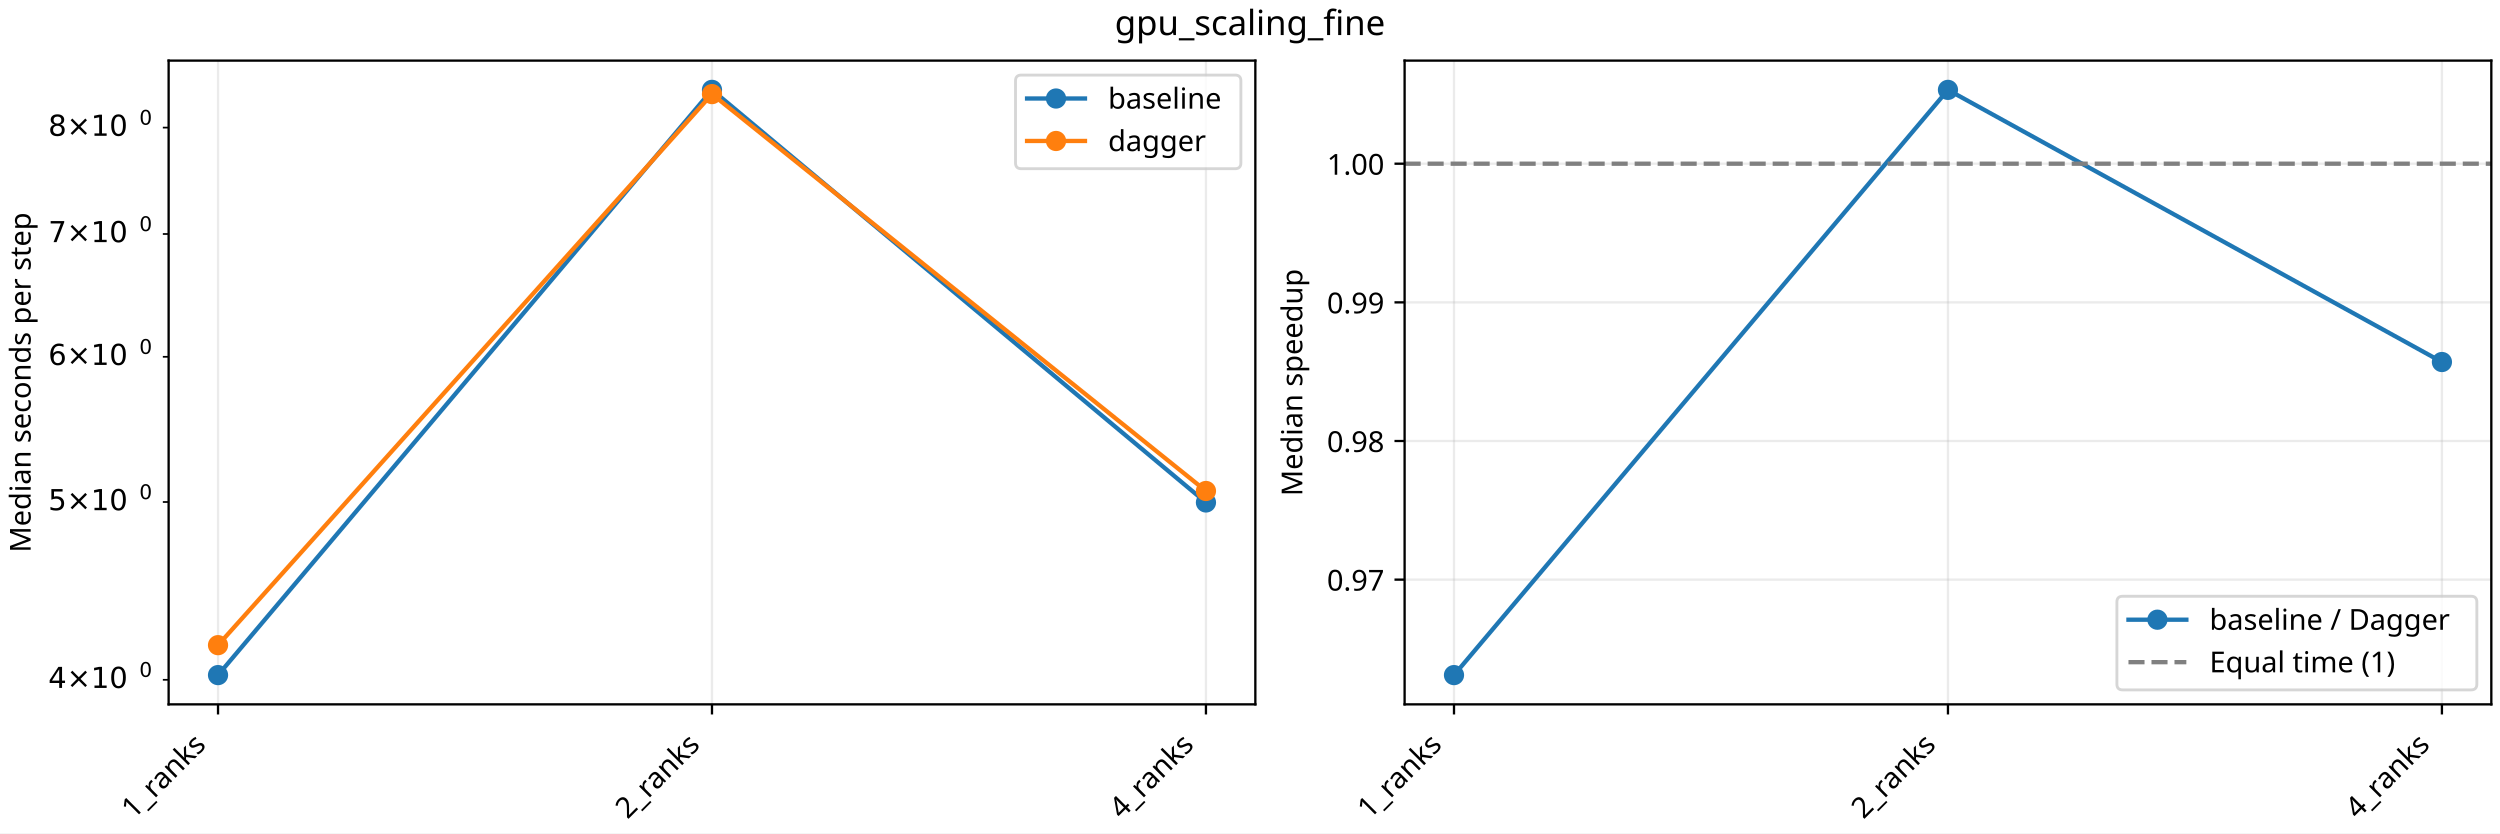
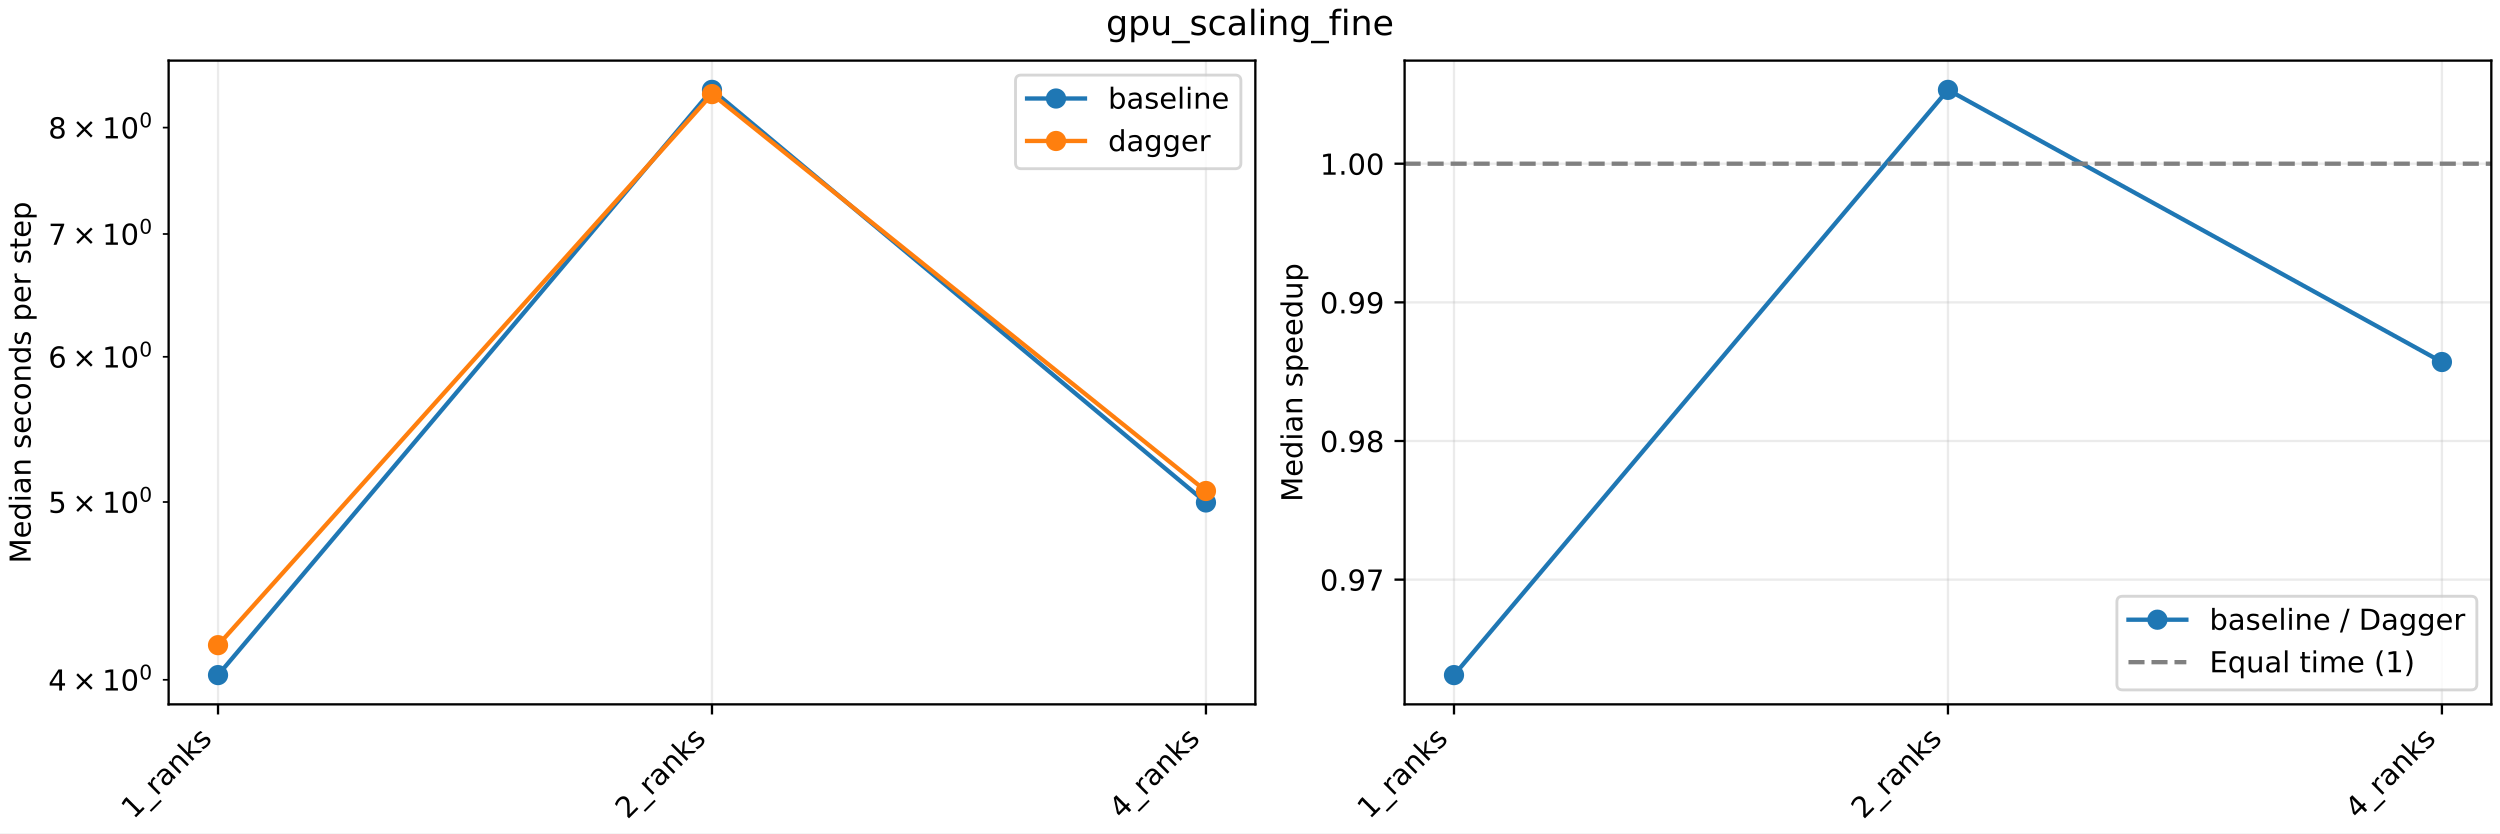
<svg xmlns="http://www.w3.org/2000/svg" xmlns:xlink="http://www.w3.org/1999/xlink" width="864pt" height="288pt" viewBox="0 0 864 288" version="1.1">
  <defs>
    <style type="text/css">*{stroke-linejoin: round; stroke-linecap: butt}</style>
  </defs>
  <g id="figure_1">
    <g id="patch_1">
      <path d="M 0 288  L 864 288  L 864 0  L 0 0  z " style="fill: #ffffff" />
    </g>
    <g id="axes_1">
      <g id="patch_2">
        <path d="M 58.278 243.426  L 433.847 243.426  L 433.847 20.948  L 58.278 20.948  z " style="fill: #ffffff" />
      </g>
      <g id="matplotlib.axis_1">
        <g id="xtick_1">
          <g id="line2d_1">
            <path d="M 75.35 243.426  L 75.35 20.948  " clip-path="url(#p6f0e292062)" style="fill: none; stroke: #b0b0b0; stroke-opacity: 0.25; stroke-width: 0.8; stroke-linecap: square" />
          </g>
          <g id="line2d_2">
            <defs>
              <path id="m7992d7cc15" d="M 0 0  L 0 3.5  " style="stroke: #000000; stroke-width: 0.8" />
            </defs>
            <g>
              <use xlink:href="#m7992d7cc15" x="75.35" y="243.426" style="stroke: #000000; stroke-width: 0.8" />
            </g>
          </g>
          <g id="text_1">
-             <text style="font: 10px 'sans-serif'" transform="translate(46.14838 283.3325)rotate(-45)">1_ranks</text>
+             <g transform="translate(46.14838 283.3325)rotate(-45)scale(0.1 -0.1)">
+               <defs>
+                 <path id="DejaVuSans-31" d="M 794 531  L 1825 531  L 1825 4091  L 703 3866  L 703 4441  L 1819 4666  L 2450 4666  L 2450 531  L 3481 531  L 3481 0  L 794 0  L 794 531  z " transform="scale(0.015625)" />
+                 <path id="DejaVuSans-5f" d="M 3263 -1063  L 3263 -1509  L -63 -1509  L -63 -1063  L 3263 -1063  z " transform="scale(0.015625)" />
+                 <path id="DejaVuSans-72" d="M 2631 2963  Q 2534 3019 2420 3045  Q 2306 3072 2169 3072  Q 1681 3072 1420 2755  Q 1159 2438 1159 1844  L 1159 0  L 581 0  L 581 3500  L 1159 3500  L 1159 2956  Q 1341 3275 1631 3429  Q 1922 3584 2338 3584  Q 2397 3584 2469 3576  Q 2541 3569 2628 3553  L 2631 2963  z " transform="scale(0.015625)" />
+                 <path id="DejaVuSans-61" d="M 2194 1759  Q 1497 1759 1228 1600  Q 959 1441 959 1056  Q 959 750 1161 570  Q 1363 391 1709 391  Q 2188 391 2477 730  Q 2766 1069 2766 1631  L 2766 1759  L 2194 1759  z M 3341 1997  L 3341 0  L 2766 0  L 2766 531  Q 2569 213 2275 61  Q 1981 -91 1556 -91  Q 1019 -91 701 211  Q 384 513 384 1019  Q 384 1609 779 1909  Q 1175 2209 1959 2209  L 2766 2209  L 2766 2266  Q 2766 2663 2505 2880  Q 2244 3097 1772 3097  Q 1472 3097 1187 3025  Q 903 2953 641 2809  L 641 3341  Q 956 3463 1253 3523  Q 1550 3584 1831 3584  Q 2591 3584 2966 3190  Q 3341 2797 3341 1997  z " transform="scale(0.015625)" />
+                 <path id="DejaVuSans-6e" d="M 3513 2113  L 3513 0  L 2938 0  L 2938 2094  Q 2938 2591 2744 2837  Q 2550 3084 2163 3084  Q 1697 3084 1428 2787  Q 1159 2491 1159 1978  L 1159 0  L 581 0  L 581 3500  L 1159 3500  L 1159 2956  Q 1366 3272 1645 3428  Q 1925 3584 2291 3584  Q 2894 3584 3203 3211  Q 3513 2838 3513 2113  z " transform="scale(0.015625)" />
+                 <path id="DejaVuSans-6b" d="M 581 4863  L 1159 4863  L 1159 1991  L 2875 3500  L 3609 3500  L 1753 1863  L 3688 0  L 2938 0  L 1159 1709  L 1159 0  L 581 0  L 581 4863  z " transform="scale(0.015625)" />
+                 <path id="DejaVuSans-73" d="M 2834 3397  L 2834 2853  Q 2591 2978 2328 3040  Q 2066 3103 1784 3103  Q 1356 3103 1142 2972  Q 928 2841 928 2578  Q 928 2378 1081 2264  Q 1234 2150 1697 2047  L 1894 2003  Q 2506 1872 2764 1633  Q 3022 1394 3022 966  Q 3022 478 2636 193  Q 2250 -91 1575 -91  Q 1294 -91 989 -36  Q 684 19 347 128  L 347 722  Q 666 556 975 473  Q 1284 391 1588 391  Q 1994 391 2212 530  Q 2431 669 2431 922  Q 2431 1156 2273 1281  Q 2116 1406 1581 1522  L 1381 1569  Q 847 1681 609 1914  Q 372 2147 372 2553  Q 372 3047 722 3315  Q 1072 3584 1716 3584  Q 2034 3584 2315 3537  Q 2597 3491 2834 3397  z " transform="scale(0.015625)" />
+               </defs>
+               <use xlink:href="#DejaVuSans-31" />
+               <use xlink:href="#DejaVuSans-5f" x="63.623" />
+               <use xlink:href="#DejaVuSans-72" x="113.623" />
+               <use xlink:href="#DejaVuSans-61" x="154.736" />
+               <use xlink:href="#DejaVuSans-6e" x="216.016" />
+               <use xlink:href="#DejaVuSans-6b" x="279.395" />
+               <use xlink:href="#DejaVuSans-73" x="337.305" />
+             </g>
          </g>
        </g>
        <g id="xtick_2">
          <g id="line2d_3">
            <path d="M 246.063 243.426  L 246.063 20.948  " clip-path="url(#p6f0e292062)" style="fill: none; stroke: #b0b0b0; stroke-opacity: 0.25; stroke-width: 0.8; stroke-linecap: square" />
          </g>
          <g id="line2d_4">
            <g>
              <use xlink:href="#m7992d7cc15" x="246.063" y="243.426" style="stroke: #000000; stroke-width: 0.8" />
            </g>
          </g>
          <g id="text_2">
-             <text style="font: 10px 'sans-serif'" transform="translate(216.8615 283.3325)rotate(-45)">2_ranks</text>
+             <g transform="translate(216.8615 283.3325)rotate(-45)scale(0.1 -0.1)">
+               <defs>
+                 <path id="DejaVuSans-32" d="M 1228 531  L 3431 531  L 3431 0  L 469 0  L 469 531  Q 828 903 1448 1529  Q 2069 2156 2228 2338  Q 2531 2678 2651 2914  Q 2772 3150 2772 3378  Q 2772 3750 2511 3984  Q 2250 4219 1831 4219  Q 1534 4219 1204 4116  Q 875 4013 500 3803  L 500 4441  Q 881 4594 1212 4672  Q 1544 4750 1819 4750  Q 2544 4750 2975 4387  Q 3406 4025 3406 3419  Q 3406 3131 3298 2873  Q 3191 2616 2906 2266  Q 2828 2175 2409 1742  Q 1991 1309 1228 531  z " transform="scale(0.015625)" />
+               </defs>
+               <use xlink:href="#DejaVuSans-32" />
+               <use xlink:href="#DejaVuSans-5f" x="63.623" />
+               <use xlink:href="#DejaVuSans-72" x="113.623" />
+               <use xlink:href="#DejaVuSans-61" x="154.736" />
+               <use xlink:href="#DejaVuSans-6e" x="216.016" />
+               <use xlink:href="#DejaVuSans-6b" x="279.395" />
+               <use xlink:href="#DejaVuSans-73" x="337.305" />
+             </g>
          </g>
        </g>
        <g id="xtick_3">
          <g id="line2d_5">
            <path d="M 416.776 243.426  L 416.776 20.948  " clip-path="url(#p6f0e292062)" style="fill: none; stroke: #b0b0b0; stroke-opacity: 0.25; stroke-width: 0.8; stroke-linecap: square" />
          </g>
          <g id="line2d_6">
            <g>
              <use xlink:href="#m7992d7cc15" x="416.776" y="243.426" style="stroke: #000000; stroke-width: 0.8" />
            </g>
          </g>
          <g id="text_3">
-             <text style="font: 10px 'sans-serif'" transform="translate(387.5746 283.3325)rotate(-45)">4_ranks</text>
+             <g transform="translate(387.5746 283.3325)rotate(-45)scale(0.1 -0.1)">
+               <defs>
+                 <path id="DejaVuSans-34" d="M 2419 4116  L 825 1625  L 2419 1625  L 2419 4116  z M 2253 4666  L 3047 4666  L 3047 1625  L 3713 1625  L 3713 1100  L 3047 1100  L 3047 0  L 2419 0  L 2419 1100  L 313 1100  L 313 1709  L 2253 4666  z " transform="scale(0.015625)" />
+               </defs>
+               <use xlink:href="#DejaVuSans-34" />
+               <use xlink:href="#DejaVuSans-5f" x="63.623" />
+               <use xlink:href="#DejaVuSans-72" x="113.623" />
+               <use xlink:href="#DejaVuSans-61" x="154.736" />
+               <use xlink:href="#DejaVuSans-6e" x="216.016" />
+               <use xlink:href="#DejaVuSans-6b" x="279.395" />
+               <use xlink:href="#DejaVuSans-73" x="337.305" />
+             </g>
          </g>
        </g>
      </g>
      <g id="matplotlib.axis_2">
        <g id="ytick_1">
          <g id="line2d_7">
            <defs>
              <path id="m90f5dd4096" d="M 0 0  L -2 0  " style="stroke: #000000; stroke-width: 0.6" />
            </defs>
            <g>
              <use xlink:href="#m90f5dd4096" x="58.278" y="234.932" style="stroke: #000000; stroke-width: 0.6" />
            </g>
          </g>
          <g id="text_4">
-             <g transform="translate(16.67836 238.7317)">
-               <text>
-                 <tspan style="font: 10px 'DejaVu Sans'" x="0 8.311 18.638 25" y="-0.977">4×10</tspan>
-                 <tspan style="font: 7px 'DejaVu Sans'" x="31.458" y="-4.805">0</tspan>
-               </text>
+             <g transform="translate(16.67836 238.7317)scale(0.1 -0.1)">
+               <defs>
+                 <path id="DejaVuSans-d7" d="M 4488 3438  L 3059 2003  L 4488 575  L 4116 197  L 2681 1631  L 1247 197  L 878 575  L 2303 2003  L 878 3438  L 1247 3816  L 2681 2381  L 4116 3816  L 4488 3438  z " transform="scale(0.015625)" />
+                 <path id="DejaVuSans-30" d="M 2034 4250  Q 1547 4250 1301 3770  Q 1056 3291 1056 2328  Q 1056 1369 1301 889  Q 1547 409 2034 409  Q 2525 409 2770 889  Q 3016 1369 3016 2328  Q 3016 3291 2770 3770  Q 2525 4250 2034 4250  z M 2034 4750  Q 2819 4750 3233 4129  Q 3647 3509 3647 2328  Q 3647 1150 3233 529  Q 2819 -91 2034 -91  Q 1250 -91 836 529  Q 422 1150 422 2328  Q 422 3509 836 4129  Q 1250 4750 2034 4750  z " transform="scale(0.015625)" />
+               </defs>
+               <use xlink:href="#DejaVuSans-34" transform="translate(0 0.765625)" />
+               <use xlink:href="#DejaVuSans-d7" transform="translate(83.10547 0.765625)" />
+               <use xlink:href="#DejaVuSans-31" transform="translate(186.377 0.765625)" />
+               <use xlink:href="#DejaVuSans-30" transform="translate(250 0.765625)" />
+               <use xlink:href="#DejaVuSans-30" transform="translate(314.5801 39.04688)scale(0.7)" />
            </g>
          </g>
        </g>
        <g id="ytick_2">
          <g id="line2d_8">
            <g>
              <use xlink:href="#m90f5dd4096" x="58.278" y="173.501" style="stroke: #000000; stroke-width: 0.6" />
            </g>
          </g>
          <g id="text_5">
-             <g transform="translate(16.67836 177.3001)">
-               <text>
-                 <tspan style="font: 10px 'DejaVu Sans'" x="0 8.311 18.638 25" y="-0.977">5×10</tspan>
-                 <tspan style="font: 7px 'DejaVu Sans'" x="31.458" y="-4.805">0</tspan>
-               </text>
+             <g transform="translate(16.67836 177.3001)scale(0.1 -0.1)">
+               <defs>
+                 <path id="DejaVuSans-35" d="M 691 4666  L 3169 4666  L 3169 4134  L 1269 4134  L 1269 2991  Q 1406 3038 1543 3061  Q 1681 3084 1819 3084  Q 2600 3084 3056 2656  Q 3513 2228 3513 1497  Q 3513 744 3044 326  Q 2575 -91 1722 -91  Q 1428 -91 1123 -41  Q 819 9 494 109  L 494 744  Q 775 591 1075 516  Q 1375 441 1709 441  Q 2250 441 2565 725  Q 2881 1009 2881 1497  Q 2881 1984 2565 2268  Q 2250 2553 1709 2553  Q 1456 2553 1204 2497  Q 953 2441 691 2322  L 691 4666  z " transform="scale(0.015625)" />
+               </defs>
+               <use xlink:href="#DejaVuSans-35" transform="translate(0 0.765625)" />
+               <use xlink:href="#DejaVuSans-d7" transform="translate(83.10547 0.765625)" />
+               <use xlink:href="#DejaVuSans-31" transform="translate(186.377 0.765625)" />
+               <use xlink:href="#DejaVuSans-30" transform="translate(250 0.765625)" />
+               <use xlink:href="#DejaVuSans-30" transform="translate(314.5801 39.04688)scale(0.7)" />
            </g>
          </g>
        </g>
        <g id="ytick_3">
          <g id="line2d_9">
            <g>
              <use xlink:href="#m90f5dd4096" x="58.278" y="123.308" style="stroke: #000000; stroke-width: 0.6" />
            </g>
          </g>
          <g id="text_6">
-             <g transform="translate(16.67836 127.1068)">
-               <text>
-                 <tspan style="font: 10px 'DejaVu Sans'" x="0 8.311 18.638 25" y="-0.977">6×10</tspan>
-                 <tspan style="font: 7px 'DejaVu Sans'" x="31.458" y="-4.805">0</tspan>
-               </text>
+             <g transform="translate(16.67836 127.1068)scale(0.1 -0.1)">
+               <defs>
+                 <path id="DejaVuSans-36" d="M 2113 2584  Q 1688 2584 1439 2293  Q 1191 2003 1191 1497  Q 1191 994 1439 701  Q 1688 409 2113 409  Q 2538 409 2786 701  Q 3034 994 3034 1497  Q 3034 2003 2786 2293  Q 2538 2584 2113 2584  z M 3366 4563  L 3366 3988  Q 3128 4100 2886 4159  Q 2644 4219 2406 4219  Q 1781 4219 1451 3797  Q 1122 3375 1075 2522  Q 1259 2794 1537 2939  Q 1816 3084 2150 3084  Q 2853 3084 3261 2657  Q 3669 2231 3669 1497  Q 3669 778 3244 343  Q 2819 -91 2113 -91  Q 1303 -91 875 529  Q 447 1150 447 2328  Q 447 3434 972 4092  Q 1497 4750 2381 4750  Q 2619 4750 2861 4703  Q 3103 4656 3366 4563  z " transform="scale(0.015625)" />
+               </defs>
+               <use xlink:href="#DejaVuSans-36" transform="translate(0 0.765625)" />
+               <use xlink:href="#DejaVuSans-d7" transform="translate(83.10547 0.765625)" />
+               <use xlink:href="#DejaVuSans-31" transform="translate(186.377 0.765625)" />
+               <use xlink:href="#DejaVuSans-30" transform="translate(250 0.765625)" />
+               <use xlink:href="#DejaVuSans-30" transform="translate(314.5801 39.04688)scale(0.7)" />
            </g>
          </g>
        </g>
        <g id="ytick_4">
          <g id="line2d_10">
            <g>
              <use xlink:href="#m90f5dd4096" x="58.278" y="80.87" style="stroke: #000000; stroke-width: 0.6" />
            </g>
          </g>
          <g id="text_7">
-             <g transform="translate(16.67836 84.66895)">
-               <text>
-                 <tspan style="font: 10px 'DejaVu Sans'" x="0 8.311 18.638 25" y="-0.977">7×10</tspan>
-                 <tspan style="font: 7px 'DejaVu Sans'" x="31.458" y="-4.805">0</tspan>
-               </text>
+             <g transform="translate(16.67836 84.66895)scale(0.1 -0.1)">
+               <defs>
+                 <path id="DejaVuSans-37" d="M 525 4666  L 3525 4666  L 3525 4397  L 1831 0  L 1172 0  L 2766 4134  L 525 4134  L 525 4666  z " transform="scale(0.015625)" />
+               </defs>
+               <use xlink:href="#DejaVuSans-37" transform="translate(0 0.765625)" />
+               <use xlink:href="#DejaVuSans-d7" transform="translate(83.10547 0.765625)" />
+               <use xlink:href="#DejaVuSans-31" transform="translate(186.377 0.765625)" />
+               <use xlink:href="#DejaVuSans-30" transform="translate(250 0.765625)" />
+               <use xlink:href="#DejaVuSans-30" transform="translate(314.5801 39.04688)scale(0.7)" />
            </g>
          </g>
        </g>
        <g id="ytick_5">
          <g id="line2d_11">
            <g>
              <use xlink:href="#m90f5dd4096" x="58.278" y="44.108" style="stroke: #000000; stroke-width: 0.6" />
            </g>
          </g>
          <g id="text_8">
-             <g transform="translate(16.67836 47.90764)">
-               <text>
-                 <tspan style="font: 10px 'DejaVu Sans'" x="0 8.311 18.638 25" y="-0.977">8×10</tspan>
-                 <tspan style="font: 7px 'DejaVu Sans'" x="31.458" y="-4.805">0</tspan>
-               </text>
+             <g transform="translate(16.67836 47.90764)scale(0.1 -0.1)">
+               <defs>
+                 <path id="DejaVuSans-38" d="M 2034 2216  Q 1584 2216 1326 1975  Q 1069 1734 1069 1313  Q 1069 891 1326 650  Q 1584 409 2034 409  Q 2484 409 2743 651  Q 3003 894 3003 1313  Q 3003 1734 2745 1975  Q 2488 2216 2034 2216  z M 1403 2484  Q 997 2584 770 2862  Q 544 3141 544 3541  Q 544 4100 942 4425  Q 1341 4750 2034 4750  Q 2731 4750 3128 4425  Q 3525 4100 3525 3541  Q 3525 3141 3298 2862  Q 3072 2584 2669 2484  Q 3125 2378 3379 2068  Q 3634 1759 3634 1313  Q 3634 634 3220 271  Q 2806 -91 2034 -91  Q 1263 -91 848 271  Q 434 634 434 1313  Q 434 1759 690 2068  Q 947 2378 1403 2484  z M 1172 3481  Q 1172 3119 1398 2916  Q 1625 2713 2034 2713  Q 2441 2713 2670 2916  Q 2900 3119 2900 3481  Q 2900 3844 2670 4047  Q 2441 4250 2034 4250  Q 1625 4250 1398 4047  Q 1172 3844 1172 3481  z " transform="scale(0.015625)" />
+               </defs>
+               <use xlink:href="#DejaVuSans-38" transform="translate(0 0.765625)" />
+               <use xlink:href="#DejaVuSans-d7" transform="translate(83.10547 0.765625)" />
+               <use xlink:href="#DejaVuSans-31" transform="translate(186.377 0.765625)" />
+               <use xlink:href="#DejaVuSans-30" transform="translate(250 0.765625)" />
+               <use xlink:href="#DejaVuSans-30" transform="translate(314.5801 39.04688)scale(0.7)" />
            </g>
          </g>
        </g>
        <g id="text_9">
-           <text style="font: 10px 'sans-serif'; text-anchor: middle" x="10.599" y="132.187" transform="rotate(-90, 10.59868, 132.1869)">Median seconds per step</text>
+           <g transform="translate(10.59868 194.7002)rotate(-90)scale(0.1 -0.1)">
+             <defs>
+               <path id="DejaVuSans-4d" d="M 628 4666  L 1569 4666  L 2759 1491  L 3956 4666  L 4897 4666  L 4897 0  L 4281 0  L 4281 4097  L 3078 897  L 2444 897  L 1241 4097  L 1241 0  L 628 0  L 628 4666  z " transform="scale(0.015625)" />
+               <path id="DejaVuSans-65" d="M 3597 1894  L 3597 1613  L 953 1613  Q 991 1019 1311 708  Q 1631 397 2203 397  Q 2534 397 2845 478  Q 3156 559 3463 722  L 3463 178  Q 3153 47 2828 -22  Q 2503 -91 2169 -91  Q 1331 -91 842 396  Q 353 884 353 1716  Q 353 2575 817 3079  Q 1281 3584 2069 3584  Q 2775 3584 3186 3129  Q 3597 2675 3597 1894  z M 3022 2063  Q 3016 2534 2758 2815  Q 2500 3097 2075 3097  Q 1594 3097 1305 2825  Q 1016 2553 972 2059  L 3022 2063  z " transform="scale(0.015625)" />
+               <path id="DejaVuSans-64" d="M 2906 2969  L 2906 4863  L 3481 4863  L 3481 0  L 2906 0  L 2906 525  Q 2725 213 2448 61  Q 2172 -91 1784 -91  Q 1150 -91 751 415  Q 353 922 353 1747  Q 353 2572 751 3078  Q 1150 3584 1784 3584  Q 2172 3584 2448 3432  Q 2725 3281 2906 2969  z M 947 1747  Q 947 1113 1208 752  Q 1469 391 1925 391  Q 2381 391 2643 752  Q 2906 1113 2906 1747  Q 2906 2381 2643 2742  Q 2381 3103 1925 3103  Q 1469 3103 1208 2742  Q 947 2381 947 1747  z " transform="scale(0.015625)" />
+               <path id="DejaVuSans-69" d="M 603 3500  L 1178 3500  L 1178 0  L 603 0  L 603 3500  z M 603 4863  L 1178 4863  L 1178 4134  L 603 4134  L 603 4863  z " transform="scale(0.015625)" />
+               <path id="DejaVuSans-20" transform="scale(0.015625)" />
+               <path id="DejaVuSans-63" d="M 3122 3366  L 3122 2828  Q 2878 2963 2633 3030  Q 2388 3097 2138 3097  Q 1578 3097 1268 2742  Q 959 2388 959 1747  Q 959 1106 1268 751  Q 1578 397 2138 397  Q 2388 397 2633 464  Q 2878 531 3122 666  L 3122 134  Q 2881 22 2623 -34  Q 2366 -91 2075 -91  Q 1284 -91 818 406  Q 353 903 353 1747  Q 353 2603 823 3093  Q 1294 3584 2113 3584  Q 2378 3584 2631 3529  Q 2884 3475 3122 3366  z " transform="scale(0.015625)" />
+               <path id="DejaVuSans-6f" d="M 1959 3097  Q 1497 3097 1228 2736  Q 959 2375 959 1747  Q 959 1119 1226 758  Q 1494 397 1959 397  Q 2419 397 2687 759  Q 2956 1122 2956 1747  Q 2956 2369 2687 2733  Q 2419 3097 1959 3097  z M 1959 3584  Q 2709 3584 3137 3096  Q 3566 2609 3566 1747  Q 3566 888 3137 398  Q 2709 -91 1959 -91  Q 1206 -91 779 398  Q 353 888 353 1747  Q 353 2609 779 3096  Q 1206 3584 1959 3584  z " transform="scale(0.015625)" />
+               <path id="DejaVuSans-70" d="M 1159 525  L 1159 -1331  L 581 -1331  L 581 3500  L 1159 3500  L 1159 2969  Q 1341 3281 1617 3432  Q 1894 3584 2278 3584  Q 2916 3584 3314 3078  Q 3713 2572 3713 1747  Q 3713 922 3314 415  Q 2916 -91 2278 -91  Q 1894 -91 1617 61  Q 1341 213 1159 525  z M 3116 1747  Q 3116 2381 2855 2742  Q 2594 3103 2138 3103  Q 1681 3103 1420 2742  Q 1159 2381 1159 1747  Q 1159 1113 1420 752  Q 1681 391 2138 391  Q 2594 391 2855 752  Q 3116 1113 3116 1747  z " transform="scale(0.015625)" />
+               <path id="DejaVuSans-74" d="M 1172 4494  L 1172 3500  L 2356 3500  L 2356 3053  L 1172 3053  L 1172 1153  Q 1172 725 1289 603  Q 1406 481 1766 481  L 2356 481  L 2356 0  L 1766 0  Q 1100 0 847 248  Q 594 497 594 1153  L 594 3053  L 172 3053  L 172 3500  L 594 3500  L 594 4494  L 1172 4494  z " transform="scale(0.015625)" />
+             </defs>
+             <use xlink:href="#DejaVuSans-4d" />
+             <use xlink:href="#DejaVuSans-65" x="86.279" />
+             <use xlink:href="#DejaVuSans-64" x="147.803" />
+             <use xlink:href="#DejaVuSans-69" x="211.279" />
+             <use xlink:href="#DejaVuSans-61" x="239.062" />
+             <use xlink:href="#DejaVuSans-6e" x="300.342" />
+             <use xlink:href="#DejaVuSans-20" x="363.721" />
+             <use xlink:href="#DejaVuSans-73" x="395.508" />
+             <use xlink:href="#DejaVuSans-65" x="447.607" />
+             <use xlink:href="#DejaVuSans-63" x="509.131" />
+             <use xlink:href="#DejaVuSans-6f" x="564.111" />
+             <use xlink:href="#DejaVuSans-6e" x="625.293" />
+             <use xlink:href="#DejaVuSans-64" x="688.672" />
+             <use xlink:href="#DejaVuSans-73" x="752.148" />
+             <use xlink:href="#DejaVuSans-20" x="804.248" />
+             <use xlink:href="#DejaVuSans-70" x="836.035" />
+             <use xlink:href="#DejaVuSans-65" x="899.512" />
+             <use xlink:href="#DejaVuSans-72" x="961.035" />
+             <use xlink:href="#DejaVuSans-20" x="1002.148" />
+             <use xlink:href="#DejaVuSans-73" x="1033.936" />
+             <use xlink:href="#DejaVuSans-74" x="1086.035" />
+             <use xlink:href="#DejaVuSans-65" x="1125.244" />
+             <use xlink:href="#DejaVuSans-70" x="1186.768" />
+           </g>
        </g>
      </g>
      <g id="line2d_12">
        <path d="M 75.35 233.313  L 246.063 31.061  L 416.776 173.652  " clip-path="url(#p6f0e292062)" style="fill: none; stroke: #1f77b4; stroke-width: 1.5; stroke-linecap: square" />
        <defs>
          <path id="m6f8f8257da" d="M 0 3  C 0.796 3 1.559 2.684 2.121 2.121  C 2.684 1.559 3 0.796 3 0  C 3 -0.796 2.684 -1.559 2.121 -2.121  C 1.559 -2.684 0.796 -3 0 -3  C -0.796 -3 -1.559 -2.684 -2.121 -2.121  C -2.684 -1.559 -3 -0.796 -3 0  C -3 0.796 -2.684 1.559 -2.121 2.121  C -1.559 2.684 -0.796 3 0 3  z " style="stroke: #1f77b4" />
        </defs>
        <g clip-path="url(#p6f0e292062)">
          <use xlink:href="#m6f8f8257da" x="75.35" y="233.313" style="fill: #1f77b4; stroke: #1f77b4" />
          <use xlink:href="#m6f8f8257da" x="246.063" y="31.061" style="fill: #1f77b4; stroke: #1f77b4" />
          <use xlink:href="#m6f8f8257da" x="416.776" y="173.652" style="fill: #1f77b4; stroke: #1f77b4" />
        </g>
      </g>
      <g id="line2d_13">
        <path d="M 75.35 222.966  L 246.063 32.523  L 416.776 169.686  " clip-path="url(#p6f0e292062)" style="fill: none; stroke: #ff7f0e; stroke-width: 1.5; stroke-linecap: square" />
        <defs>
          <path id="md2d7e3742d" d="M 0 3  C 0.796 3 1.559 2.684 2.121 2.121  C 2.684 1.559 3 0.796 3 0  C 3 -0.796 2.684 -1.559 2.121 -2.121  C 1.559 -2.684 0.796 -3 0 -3  C -0.796 -3 -1.559 -2.684 -2.121 -2.121  C -2.684 -1.559 -3 -0.796 -3 0  C -3 0.796 -2.684 1.559 -2.121 2.121  C -1.559 2.684 -0.796 3 0 3  z " style="stroke: #ff7f0e" />
        </defs>
        <g clip-path="url(#p6f0e292062)">
          <use xlink:href="#md2d7e3742d" x="75.35" y="222.966" style="fill: #ff7f0e; stroke: #ff7f0e" />
          <use xlink:href="#md2d7e3742d" x="246.063" y="32.523" style="fill: #ff7f0e; stroke: #ff7f0e" />
          <use xlink:href="#md2d7e3742d" x="416.776" y="169.686" style="fill: #ff7f0e; stroke: #ff7f0e" />
        </g>
      </g>
      <g id="patch_3">
        <path d="M 58.278 243.426  L 58.278 20.948  " style="fill: none; stroke: #000000; stroke-width: 0.8; stroke-linejoin: miter; stroke-linecap: square" />
      </g>
      <g id="patch_4">
        <path d="M 433.847 243.426  L 433.847 20.948  " style="fill: none; stroke: #000000; stroke-width: 0.8; stroke-linejoin: miter; stroke-linecap: square" />
      </g>
      <g id="patch_5">
        <path d="M 58.278 243.426  L 433.847 243.426  " style="fill: none; stroke: #000000; stroke-width: 0.8; stroke-linejoin: miter; stroke-linecap: square" />
      </g>
      <g id="patch_6">
        <path d="M 58.278 20.948  L 433.847 20.948  " style="fill: none; stroke: #000000; stroke-width: 0.8; stroke-linejoin: miter; stroke-linecap: square" />
      </g>
      <g id="legend_1">
        <g id="patch_7">
          <path d="M 352.961 58.304  L 426.847 58.304  Q 428.847 58.304 428.847 56.304  L 428.847 27.948  Q 428.847 25.948 426.847 25.948  L 352.961 25.948  Q 350.961 25.948 350.961 27.948  L 350.961 56.304  Q 350.961 58.304 352.961 58.304  z " style="fill: #ffffff; opacity: 0.8; stroke: #cccccc; stroke-linejoin: miter" />
        </g>
        <g id="line2d_14">
          <path d="M 354.961 34.047  L 364.961 34.047  L 374.961 34.047  " style="fill: none; stroke: #1f77b4; stroke-width: 1.5; stroke-linecap: square" />
          <g>
            <use xlink:href="#m6f8f8257da" x="364.961" y="34.047" style="fill: #1f77b4; stroke: #1f77b4" />
          </g>
        </g>
        <g id="text_10">
-           <text style="font: 10px 'sans-serif'; text-anchor: start" x="382.961" y="37.547" transform="rotate(-0, 382.9613, 37.54666)">baseline</text>
+           <g transform="translate(382.9613 37.54666)scale(0.1 -0.1)">
+             <defs>
+               <path id="DejaVuSans-62" d="M 3116 1747  Q 3116 2381 2855 2742  Q 2594 3103 2138 3103  Q 1681 3103 1420 2742  Q 1159 2381 1159 1747  Q 1159 1113 1420 752  Q 1681 391 2138 391  Q 2594 391 2855 752  Q 3116 1113 3116 1747  z M 1159 2969  Q 1341 3281 1617 3432  Q 1894 3584 2278 3584  Q 2916 3584 3314 3078  Q 3713 2572 3713 1747  Q 3713 922 3314 415  Q 2916 -91 2278 -91  Q 1894 -91 1617 61  Q 1341 213 1159 525  L 1159 0  L 581 0  L 581 4863  L 1159 4863  L 1159 2969  z " transform="scale(0.015625)" />
+               <path id="DejaVuSans-6c" d="M 603 4863  L 1178 4863  L 1178 0  L 603 0  L 603 4863  z " transform="scale(0.015625)" />
+             </defs>
+             <use xlink:href="#DejaVuSans-62" />
+             <use xlink:href="#DejaVuSans-61" x="63.477" />
+             <use xlink:href="#DejaVuSans-73" x="124.756" />
+             <use xlink:href="#DejaVuSans-65" x="176.855" />
+             <use xlink:href="#DejaVuSans-6c" x="238.379" />
+             <use xlink:href="#DejaVuSans-69" x="266.162" />
+             <use xlink:href="#DejaVuSans-6e" x="293.945" />
+             <use xlink:href="#DejaVuSans-65" x="357.324" />
+           </g>
        </g>
        <g id="line2d_15">
          <path d="M 354.961 48.725  L 364.961 48.725  L 374.961 48.725  " style="fill: none; stroke: #ff7f0e; stroke-width: 1.5; stroke-linecap: square" />
          <g>
            <use xlink:href="#md2d7e3742d" x="364.961" y="48.725" style="fill: #ff7f0e; stroke: #ff7f0e" />
          </g>
        </g>
        <g id="text_11">
-           <text style="font: 10px 'sans-serif'; text-anchor: start" x="382.961" y="52.225" transform="rotate(-0, 382.9613, 52.22478)">dagger</text>
+           <g transform="translate(382.9613 52.22478)scale(0.1 -0.1)">
+             <defs>
+               <path id="DejaVuSans-67" d="M 2906 1791  Q 2906 2416 2648 2759  Q 2391 3103 1925 3103  Q 1463 3103 1205 2759  Q 947 2416 947 1791  Q 947 1169 1205 825  Q 1463 481 1925 481  Q 2391 481 2648 825  Q 2906 1169 2906 1791  z M 3481 434  Q 3481 -459 3084 -895  Q 2688 -1331 1869 -1331  Q 1566 -1331 1297 -1286  Q 1028 -1241 775 -1147  L 775 -588  Q 1028 -725 1275 -790  Q 1522 -856 1778 -856  Q 2344 -856 2625 -561  Q 2906 -266 2906 331  L 2906 616  Q 2728 306 2450 153  Q 2172 0 1784 0  Q 1141 0 747 490  Q 353 981 353 1791  Q 353 2603 747 3093  Q 1141 3584 1784 3584  Q 2172 3584 2450 3431  Q 2728 3278 2906 2969  L 2906 3500  L 3481 3500  L 3481 434  z " transform="scale(0.015625)" />
+             </defs>
+             <use xlink:href="#DejaVuSans-64" />
+             <use xlink:href="#DejaVuSans-61" x="63.477" />
+             <use xlink:href="#DejaVuSans-67" x="124.756" />
+             <use xlink:href="#DejaVuSans-67" x="188.232" />
+             <use xlink:href="#DejaVuSans-65" x="251.709" />
+             <use xlink:href="#DejaVuSans-72" x="313.232" />
+           </g>
        </g>
      </g>
    </g>
    <g id="axes_2">
      <g id="patch_8">
        <path d="M 485.431 243.426  L 861 243.426  L 861 20.948  L 485.431 20.948  z " style="fill: #ffffff" />
      </g>
      <g id="matplotlib.axis_3">
        <g id="xtick_4">
          <g id="line2d_16">
            <path d="M 502.502 243.426  L 502.502 20.948  " clip-path="url(#p9cfe6e5246)" style="fill: none; stroke: #b0b0b0; stroke-opacity: 0.25; stroke-width: 0.8; stroke-linecap: square" />
          </g>
          <g id="line2d_17">
            <g>
              <use xlink:href="#m7992d7cc15" x="502.502" y="243.426" style="stroke: #000000; stroke-width: 0.8" />
            </g>
          </g>
          <g id="text_12">
-             <text style="font: 10px 'sans-serif'" transform="translate(473.3009 283.3325)rotate(-45)">1_ranks</text>
+             <g transform="translate(473.3009 283.3325)rotate(-45)scale(0.1 -0.1)">
+               <use xlink:href="#DejaVuSans-31" />
+               <use xlink:href="#DejaVuSans-5f" x="63.623" />
+               <use xlink:href="#DejaVuSans-72" x="113.623" />
+               <use xlink:href="#DejaVuSans-61" x="154.736" />
+               <use xlink:href="#DejaVuSans-6e" x="216.016" />
+               <use xlink:href="#DejaVuSans-6b" x="279.395" />
+               <use xlink:href="#DejaVuSans-73" x="337.305" />
+             </g>
          </g>
        </g>
        <g id="xtick_5">
          <g id="line2d_18">
            <path d="M 673.215 243.426  L 673.215 20.948  " clip-path="url(#p9cfe6e5246)" style="fill: none; stroke: #b0b0b0; stroke-opacity: 0.25; stroke-width: 0.8; stroke-linecap: square" />
          </g>
          <g id="line2d_19">
            <g>
              <use xlink:href="#m7992d7cc15" x="673.215" y="243.426" style="stroke: #000000; stroke-width: 0.8" />
            </g>
          </g>
          <g id="text_13">
-             <text style="font: 10px 'sans-serif'" transform="translate(644.014 283.3325)rotate(-45)">2_ranks</text>
+             <g transform="translate(644.014 283.3325)rotate(-45)scale(0.1 -0.1)">
+               <use xlink:href="#DejaVuSans-32" />
+               <use xlink:href="#DejaVuSans-5f" x="63.623" />
+               <use xlink:href="#DejaVuSans-72" x="113.623" />
+               <use xlink:href="#DejaVuSans-61" x="154.736" />
+               <use xlink:href="#DejaVuSans-6e" x="216.016" />
+               <use xlink:href="#DejaVuSans-6b" x="279.395" />
+               <use xlink:href="#DejaVuSans-73" x="337.305" />
+             </g>
          </g>
        </g>
        <g id="xtick_6">
          <g id="line2d_20">
            <path d="M 843.928 243.426  L 843.928 20.948  " clip-path="url(#p9cfe6e5246)" style="fill: none; stroke: #b0b0b0; stroke-opacity: 0.25; stroke-width: 0.8; stroke-linecap: square" />
          </g>
          <g id="line2d_21">
            <g>
              <use xlink:href="#m7992d7cc15" x="843.928" y="243.426" style="stroke: #000000; stroke-width: 0.8" />
            </g>
          </g>
          <g id="text_14">
-             <text style="font: 10px 'sans-serif'" transform="translate(814.7272 283.3325)rotate(-45)">4_ranks</text>
+             <g transform="translate(814.7272 283.3325)rotate(-45)scale(0.1 -0.1)">
+               <use xlink:href="#DejaVuSans-34" />
+               <use xlink:href="#DejaVuSans-5f" x="63.623" />
+               <use xlink:href="#DejaVuSans-72" x="113.623" />
+               <use xlink:href="#DejaVuSans-61" x="154.736" />
+               <use xlink:href="#DejaVuSans-6e" x="216.016" />
+               <use xlink:href="#DejaVuSans-6b" x="279.395" />
+               <use xlink:href="#DejaVuSans-73" x="337.305" />
+             </g>
          </g>
        </g>
      </g>
      <g id="matplotlib.axis_4">
        <g id="ytick_6">
          <g id="line2d_22">
            <path d="M 485.431 200.323  L 861 200.323  " clip-path="url(#p9cfe6e5246)" style="fill: none; stroke: #b0b0b0; stroke-opacity: 0.25; stroke-width: 0.8; stroke-linecap: square" />
          </g>
          <g id="line2d_23">
            <defs>
              <path id="m64ae211dc8" d="M 0 0  L -3.5 0  " style="stroke: #000000; stroke-width: 0.8" />
            </defs>
            <g>
              <use xlink:href="#m64ae211dc8" x="485.431" y="200.323" style="stroke: #000000; stroke-width: 0.8" />
            </g>
          </g>
          <g id="text_15">
-             <text style="font: 10px 'sans-serif'; text-anchor: end" x="478.431" y="204.122" transform="rotate(-0, 478.4309, 204.1221)">0.97</text>
+             <g transform="translate(456.1653 204.1221)scale(0.1 -0.1)">
+               <defs>
+                 <path id="DejaVuSans-2e" d="M 684 794  L 1344 794  L 1344 0  L 684 0  L 684 794  z " transform="scale(0.015625)" />
+                 <path id="DejaVuSans-39" d="M 703 97  L 703 672  Q 941 559 1184 500  Q 1428 441 1663 441  Q 2288 441 2617 861  Q 2947 1281 2994 2138  Q 2813 1869 2534 1725  Q 2256 1581 1919 1581  Q 1219 1581 811 2004  Q 403 2428 403 3163  Q 403 3881 828 4315  Q 1253 4750 1959 4750  Q 2769 4750 3195 4129  Q 3622 3509 3622 2328  Q 3622 1225 3098 567  Q 2575 -91 1691 -91  Q 1453 -91 1209 -44  Q 966 3 703 97  z M 1959 2075  Q 2384 2075 2632 2365  Q 2881 2656 2881 3163  Q 2881 3666 2632 3958  Q 2384 4250 1959 4250  Q 1534 4250 1286 3958  Q 1038 3666 1038 3163  Q 1038 2656 1286 2365  Q 1534 2075 1959 2075  z " transform="scale(0.015625)" />
+               </defs>
+               <use xlink:href="#DejaVuSans-30" />
+               <use xlink:href="#DejaVuSans-2e" x="63.623" />
+               <use xlink:href="#DejaVuSans-39" x="95.41" />
+               <use xlink:href="#DejaVuSans-37" x="159.033" />
+             </g>
          </g>
        </g>
        <g id="ytick_7">
          <g id="line2d_24">
            <path d="M 485.431 152.408  L 861 152.408  " clip-path="url(#p9cfe6e5246)" style="fill: none; stroke: #b0b0b0; stroke-opacity: 0.25; stroke-width: 0.8; stroke-linecap: square" />
          </g>
          <g id="line2d_25">
            <g>
              <use xlink:href="#m64ae211dc8" x="485.431" y="152.408" style="stroke: #000000; stroke-width: 0.8" />
            </g>
          </g>
          <g id="text_16">
-             <text style="font: 10px 'sans-serif'; text-anchor: end" x="478.431" y="156.207" transform="rotate(-0, 478.4309, 156.2074)">0.98</text>
+             <g transform="translate(456.1653 156.2074)scale(0.1 -0.1)">
+               <use xlink:href="#DejaVuSans-30" />
+               <use xlink:href="#DejaVuSans-2e" x="63.623" />
+               <use xlink:href="#DejaVuSans-39" x="95.41" />
+               <use xlink:href="#DejaVuSans-38" x="159.033" />
+             </g>
          </g>
        </g>
        <g id="ytick_8">
          <g id="line2d_26">
            <path d="M 485.431 104.494  L 861 104.494  " clip-path="url(#p9cfe6e5246)" style="fill: none; stroke: #b0b0b0; stroke-opacity: 0.25; stroke-width: 0.8; stroke-linecap: square" />
          </g>
          <g id="line2d_27">
            <g>
              <use xlink:href="#m64ae211dc8" x="485.431" y="104.494" style="stroke: #000000; stroke-width: 0.8" />
            </g>
          </g>
          <g id="text_17">
-             <text style="font: 10px 'sans-serif'; text-anchor: end" x="478.431" y="108.293" transform="rotate(-0, 478.4309, 108.2928)">0.99</text>
+             <g transform="translate(456.1653 108.2928)scale(0.1 -0.1)">
+               <use xlink:href="#DejaVuSans-30" />
+               <use xlink:href="#DejaVuSans-2e" x="63.623" />
+               <use xlink:href="#DejaVuSans-39" x="95.41" />
+               <use xlink:href="#DejaVuSans-39" x="159.033" />
+             </g>
          </g>
        </g>
        <g id="ytick_9">
          <g id="line2d_28">
            <path d="M 485.431 56.579  L 861 56.579  " clip-path="url(#p9cfe6e5246)" style="fill: none; stroke: #b0b0b0; stroke-opacity: 0.25; stroke-width: 0.8; stroke-linecap: square" />
          </g>
          <g id="line2d_29">
            <g>
              <use xlink:href="#m64ae211dc8" x="485.431" y="56.579" style="stroke: #000000; stroke-width: 0.8" />
            </g>
          </g>
          <g id="text_18">
-             <text style="font: 10px 'sans-serif'; text-anchor: end" x="478.431" y="60.378" transform="rotate(-0, 478.4309, 60.37809)">1.00</text>
+             <g transform="translate(456.1653 60.37809)scale(0.1 -0.1)">
+               <use xlink:href="#DejaVuSans-31" />
+               <use xlink:href="#DejaVuSans-2e" x="63.623" />
+               <use xlink:href="#DejaVuSans-30" x="95.41" />
+               <use xlink:href="#DejaVuSans-30" x="159.033" />
+             </g>
          </g>
        </g>
        <g id="text_19">
-           <text style="font: 10px 'sans-serif'; text-anchor: middle" x="450.086" y="132.187" transform="rotate(-90, 450.0856, 132.1869)">Median speedup</text>
+           <g transform="translate(450.0856 173.4119)rotate(-90)scale(0.1 -0.1)">
+             <defs>
+               <path id="DejaVuSans-75" d="M 544 1381  L 544 3500  L 1119 3500  L 1119 1403  Q 1119 906 1312 657  Q 1506 409 1894 409  Q 2359 409 2629 706  Q 2900 1003 2900 1516  L 2900 3500  L 3475 3500  L 3475 0  L 2900 0  L 2900 538  Q 2691 219 2414 64  Q 2138 -91 1772 -91  Q 1169 -91 856 284  Q 544 659 544 1381  z M 1991 3584  L 1991 3584  z " transform="scale(0.015625)" />
+             </defs>
+             <use xlink:href="#DejaVuSans-4d" />
+             <use xlink:href="#DejaVuSans-65" x="86.279" />
+             <use xlink:href="#DejaVuSans-64" x="147.803" />
+             <use xlink:href="#DejaVuSans-69" x="211.279" />
+             <use xlink:href="#DejaVuSans-61" x="239.062" />
+             <use xlink:href="#DejaVuSans-6e" x="300.342" />
+             <use xlink:href="#DejaVuSans-20" x="363.721" />
+             <use xlink:href="#DejaVuSans-73" x="395.508" />
+             <use xlink:href="#DejaVuSans-70" x="447.607" />
+             <use xlink:href="#DejaVuSans-65" x="511.084" />
+             <use xlink:href="#DejaVuSans-65" x="572.607" />
+             <use xlink:href="#DejaVuSans-64" x="634.131" />
+             <use xlink:href="#DejaVuSans-75" x="697.607" />
+             <use xlink:href="#DejaVuSans-70" x="760.986" />
+           </g>
        </g>
      </g>
      <g id="line2d_30">
        <path d="M 502.502 233.313  L 673.215 31.061  L 843.928 125.113  " clip-path="url(#p9cfe6e5246)" style="fill: none; stroke: #1f77b4; stroke-width: 1.5; stroke-linecap: square" />
        <g clip-path="url(#p9cfe6e5246)">
          <use xlink:href="#m6f8f8257da" x="502.502" y="233.313" style="fill: #1f77b4; stroke: #1f77b4" />
          <use xlink:href="#m6f8f8257da" x="673.215" y="31.061" style="fill: #1f77b4; stroke: #1f77b4" />
          <use xlink:href="#m6f8f8257da" x="843.928" y="125.113" style="fill: #1f77b4; stroke: #1f77b4" />
        </g>
      </g>
      <g id="line2d_31">
        <path d="M 485.431 56.579  L 861 56.579  " clip-path="url(#p9cfe6e5246)" style="fill: none; stroke-dasharray: 5.55,2.4; stroke-dashoffset: 0; stroke: #808080; stroke-width: 1.5" />
      </g>
      <g id="patch_9">
        <path d="M 485.431 243.426  L 485.431 20.948  " style="fill: none; stroke: #000000; stroke-width: 0.8; stroke-linejoin: miter; stroke-linecap: square" />
      </g>
      <g id="patch_10">
        <path d="M 861 243.426  L 861 20.948  " style="fill: none; stroke: #000000; stroke-width: 0.8; stroke-linejoin: miter; stroke-linecap: square" />
      </g>
      <g id="patch_11">
        <path d="M 485.431 243.426  L 861 243.426  " style="fill: none; stroke: #000000; stroke-width: 0.8; stroke-linejoin: miter; stroke-linecap: square" />
      </g>
      <g id="patch_12">
        <path d="M 485.431 20.948  L 861 20.948  " style="fill: none; stroke: #000000; stroke-width: 0.8; stroke-linejoin: miter; stroke-linecap: square" />
      </g>
      <g id="legend_2">
        <g id="patch_13">
          <path d="M 733.6 238.426  L 854 238.426  Q 856 238.426 856 236.426  L 856 208.069  Q 856 206.069 854 206.069  L 733.6 206.069  Q 731.6 206.069 731.6 208.069  L 731.6 236.426  Q 731.6 238.426 733.6 238.426  z " style="fill: #ffffff; opacity: 0.8; stroke: #cccccc; stroke-linejoin: miter" />
        </g>
        <g id="line2d_32">
          <path d="M 735.6 214.168  L 745.6 214.168  L 755.6 214.168  " style="fill: none; stroke: #1f77b4; stroke-width: 1.5; stroke-linecap: square" />
          <g>
            <use xlink:href="#m6f8f8257da" x="745.6" y="214.168" style="fill: #1f77b4; stroke: #1f77b4" />
          </g>
        </g>
        <g id="text_20">
-           <text style="font: 10px 'sans-serif'; text-anchor: start" x="763.6" y="217.668" transform="rotate(-0, 763.5998, 217.6677)">baseline / Dagger</text>
+           <g transform="translate(763.5998 217.6677)scale(0.1 -0.1)">
+             <defs>
+               <path id="DejaVuSans-2f" d="M 1625 4666  L 2156 4666  L 531 -594  L 0 -594  L 1625 4666  z " transform="scale(0.015625)" />
+               <path id="DejaVuSans-44" d="M 1259 4147  L 1259 519  L 2022 519  Q 2988 519 3436 956  Q 3884 1394 3884 2338  Q 3884 3275 3436 3711  Q 2988 4147 2022 4147  L 1259 4147  z M 628 4666  L 1925 4666  Q 3281 4666 3915 4102  Q 4550 3538 4550 2338  Q 4550 1131 3912 565  Q 3275 0 1925 0  L 628 0  L 628 4666  z " transform="scale(0.015625)" />
+             </defs>
+             <use xlink:href="#DejaVuSans-62" />
+             <use xlink:href="#DejaVuSans-61" x="63.477" />
+             <use xlink:href="#DejaVuSans-73" x="124.756" />
+             <use xlink:href="#DejaVuSans-65" x="176.855" />
+             <use xlink:href="#DejaVuSans-6c" x="238.379" />
+             <use xlink:href="#DejaVuSans-69" x="266.162" />
+             <use xlink:href="#DejaVuSans-6e" x="293.945" />
+             <use xlink:href="#DejaVuSans-65" x="357.324" />
+             <use xlink:href="#DejaVuSans-20" x="418.848" />
+             <use xlink:href="#DejaVuSans-2f" x="450.635" />
+             <use xlink:href="#DejaVuSans-20" x="484.326" />
+             <use xlink:href="#DejaVuSans-44" x="516.113" />
+             <use xlink:href="#DejaVuSans-61" x="593.115" />
+             <use xlink:href="#DejaVuSans-67" x="654.395" />
+             <use xlink:href="#DejaVuSans-67" x="717.871" />
+             <use xlink:href="#DejaVuSans-65" x="781.348" />
+             <use xlink:href="#DejaVuSans-72" x="842.871" />
+           </g>
        </g>
        <g id="line2d_33">
          <path d="M 735.6 228.846  L 745.6 228.846  L 755.6 228.846  " style="fill: none; stroke-dasharray: 5.55,2.4; stroke-dashoffset: 0; stroke: #808080; stroke-width: 1.5" />
        </g>
        <g id="text_21">
-           <text style="font: 10px 'sans-serif'; text-anchor: start" x="763.6" y="232.346" transform="rotate(-0, 763.5998, 232.3459)">Equal time (1)</text>
+           <g transform="translate(763.5998 232.3459)scale(0.1 -0.1)">
+             <defs>
+               <path id="DejaVuSans-45" d="M 628 4666  L 3578 4666  L 3578 4134  L 1259 4134  L 1259 2753  L 3481 2753  L 3481 2222  L 1259 2222  L 1259 531  L 3634 531  L 3634 0  L 628 0  L 628 4666  z " transform="scale(0.015625)" />
+               <path id="DejaVuSans-71" d="M 947 1747  Q 947 1113 1208 752  Q 1469 391 1925 391  Q 2381 391 2643 752  Q 2906 1113 2906 1747  Q 2906 2381 2643 2742  Q 2381 3103 1925 3103  Q 1469 3103 1208 2742  Q 947 2381 947 1747  z M 2906 525  Q 2725 213 2448 61  Q 2172 -91 1784 -91  Q 1150 -91 751 415  Q 353 922 353 1747  Q 353 2572 751 3078  Q 1150 3584 1784 3584  Q 2172 3584 2448 3432  Q 2725 3281 2906 2969  L 2906 3500  L 3481 3500  L 3481 -1331  L 2906 -1331  L 2906 525  z " transform="scale(0.015625)" />
+               <path id="DejaVuSans-6d" d="M 3328 2828  Q 3544 3216 3844 3400  Q 4144 3584 4550 3584  Q 5097 3584 5394 3201  Q 5691 2819 5691 2113  L 5691 0  L 5113 0  L 5113 2094  Q 5113 2597 4934 2840  Q 4756 3084 4391 3084  Q 3944 3084 3684 2787  Q 3425 2491 3425 1978  L 3425 0  L 2847 0  L 2847 2094  Q 2847 2600 2669 2842  Q 2491 3084 2119 3084  Q 1678 3084 1418 2786  Q 1159 2488 1159 1978  L 1159 0  L 581 0  L 581 3500  L 1159 3500  L 1159 2956  Q 1356 3278 1631 3431  Q 1906 3584 2284 3584  Q 2666 3584 2933 3390  Q 3200 3197 3328 2828  z " transform="scale(0.015625)" />
+               <path id="DejaVuSans-28" d="M 1984 4856  Q 1566 4138 1362 3434  Q 1159 2731 1159 2009  Q 1159 1288 1364 580  Q 1569 -128 1984 -844  L 1484 -844  Q 1016 -109 783 600  Q 550 1309 550 2009  Q 550 2706 781 3412  Q 1013 4119 1484 4856  L 1984 4856  z " transform="scale(0.015625)" />
+               <path id="DejaVuSans-29" d="M 513 4856  L 1013 4856  Q 1481 4119 1714 3412  Q 1947 2706 1947 2009  Q 1947 1309 1714 600  Q 1481 -109 1013 -844  L 513 -844  Q 928 -128 1133 580  Q 1338 1288 1338 2009  Q 1338 2731 1133 3434  Q 928 4138 513 4856  z " transform="scale(0.015625)" />
+             </defs>
+             <use xlink:href="#DejaVuSans-45" />
+             <use xlink:href="#DejaVuSans-71" x="63.184" />
+             <use xlink:href="#DejaVuSans-75" x="126.66" />
+             <use xlink:href="#DejaVuSans-61" x="190.039" />
+             <use xlink:href="#DejaVuSans-6c" x="251.318" />
+             <use xlink:href="#DejaVuSans-20" x="279.102" />
+             <use xlink:href="#DejaVuSans-74" x="310.889" />
+             <use xlink:href="#DejaVuSans-69" x="350.098" />
+             <use xlink:href="#DejaVuSans-6d" x="377.881" />
+             <use xlink:href="#DejaVuSans-65" x="475.293" />
+             <use xlink:href="#DejaVuSans-20" x="536.816" />
+             <use xlink:href="#DejaVuSans-28" x="568.604" />
+             <use xlink:href="#DejaVuSans-31" x="607.617" />
+             <use xlink:href="#DejaVuSans-29" x="671.24" />
+           </g>
        </g>
      </g>
    </g>
    <g id="text_22">
-       <text style="font: 12px 'sans-serif'; text-anchor: middle" x="432" y="12.118" transform="rotate(-0, 432, 12.11837)">gpu_scaling_fine</text>
+       <g transform="translate(382.2591 12.11837)scale(0.12 -0.12)">
+         <defs>
+           <path id="DejaVuSans-66" d="M 2375 4863  L 2375 4384  L 1825 4384  Q 1516 4384 1395 4259  Q 1275 4134 1275 3809  L 1275 3500  L 2222 3500  L 2222 3053  L 1275 3053  L 1275 0  L 697 0  L 697 3053  L 147 3053  L 147 3500  L 697 3500  L 697 3744  Q 697 4328 969 4595  Q 1241 4863 1831 4863  L 2375 4863  z " transform="scale(0.015625)" />
+         </defs>
+         <use xlink:href="#DejaVuSans-67" />
+         <use xlink:href="#DejaVuSans-70" x="63.477" />
+         <use xlink:href="#DejaVuSans-75" x="126.953" />
+         <use xlink:href="#DejaVuSans-5f" x="190.332" />
+         <use xlink:href="#DejaVuSans-73" x="240.332" />
+         <use xlink:href="#DejaVuSans-63" x="292.432" />
+         <use xlink:href="#DejaVuSans-61" x="347.412" />
+         <use xlink:href="#DejaVuSans-6c" x="408.691" />
+         <use xlink:href="#DejaVuSans-69" x="436.475" />
+         <use xlink:href="#DejaVuSans-6e" x="464.258" />
+         <use xlink:href="#DejaVuSans-67" x="527.637" />
+         <use xlink:href="#DejaVuSans-5f" x="591.113" />
+         <use xlink:href="#DejaVuSans-66" x="641.113" />
+         <use xlink:href="#DejaVuSans-69" x="676.318" />
+         <use xlink:href="#DejaVuSans-6e" x="704.102" />
+         <use xlink:href="#DejaVuSans-65" x="767.48" />
+       </g>
    </g>
  </g>
  <defs>
    <clipPath id="p6f0e292062">
      <rect x="58.278" y="20.948" width="375.569" height="222.477" />
    </clipPath>
    <clipPath id="p9cfe6e5246">
      <rect x="485.431" y="20.948" width="375.569" height="222.477" />
    </clipPath>
  </defs>
</svg>
